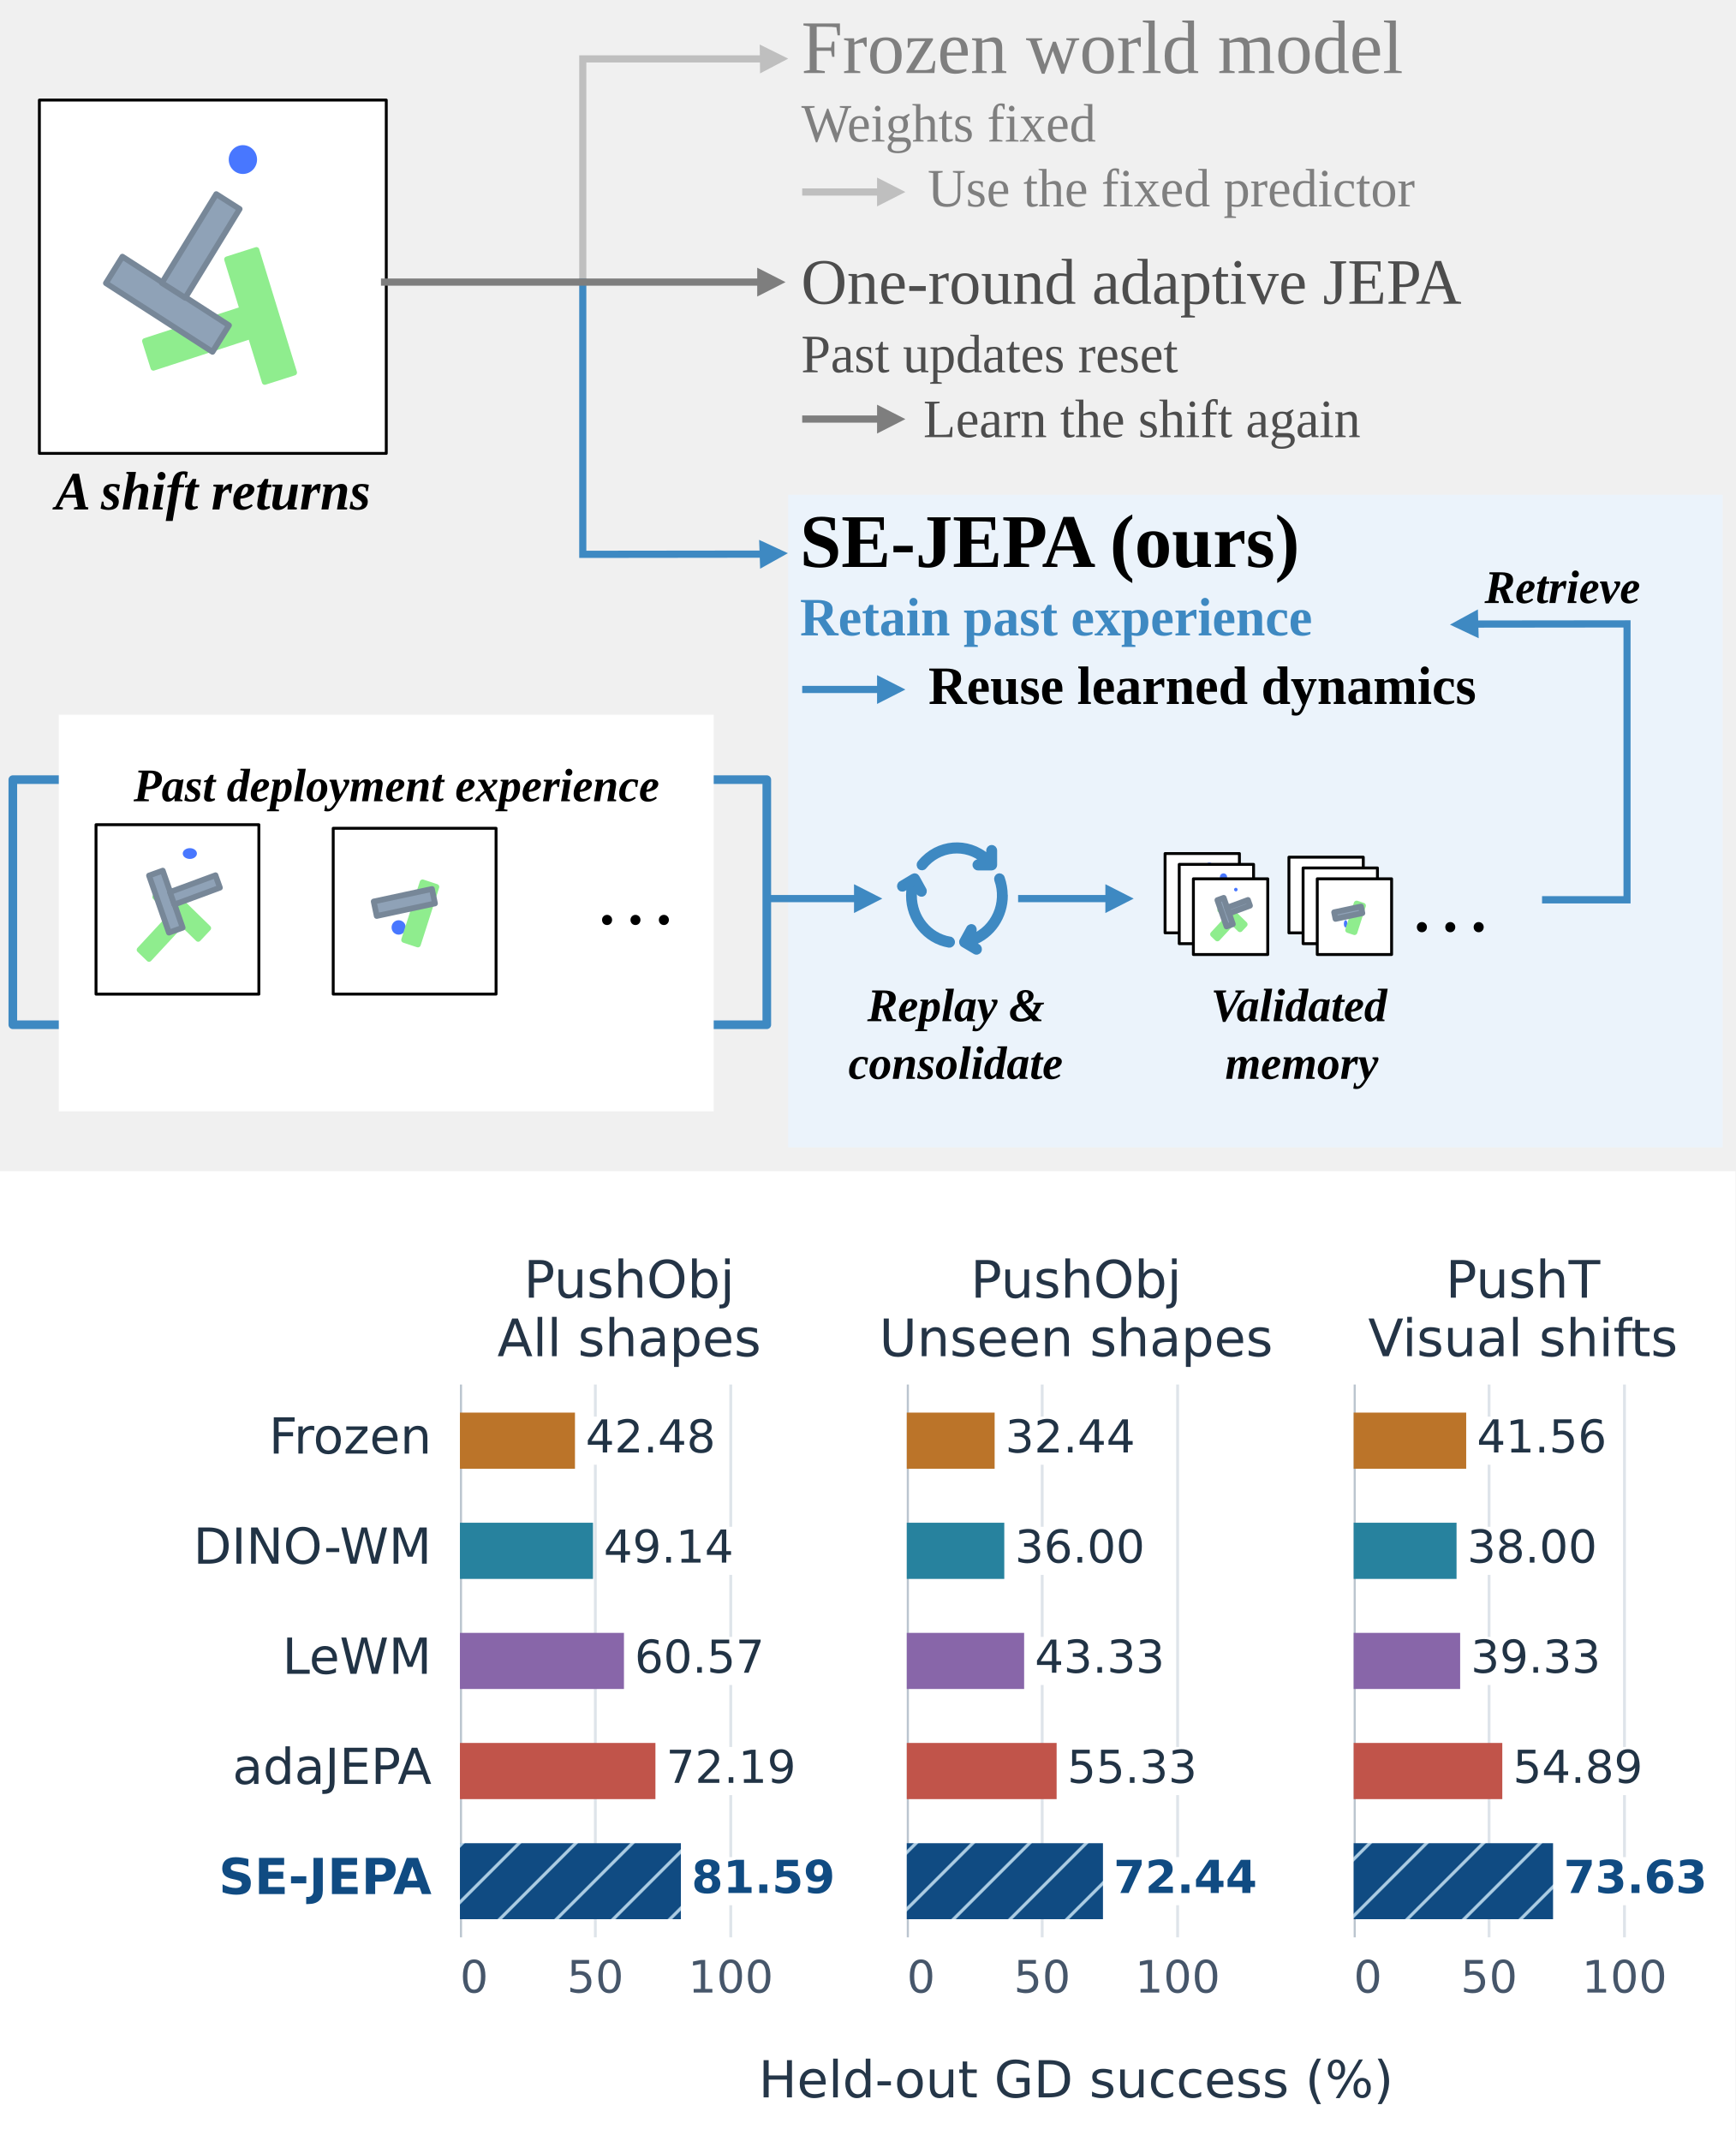
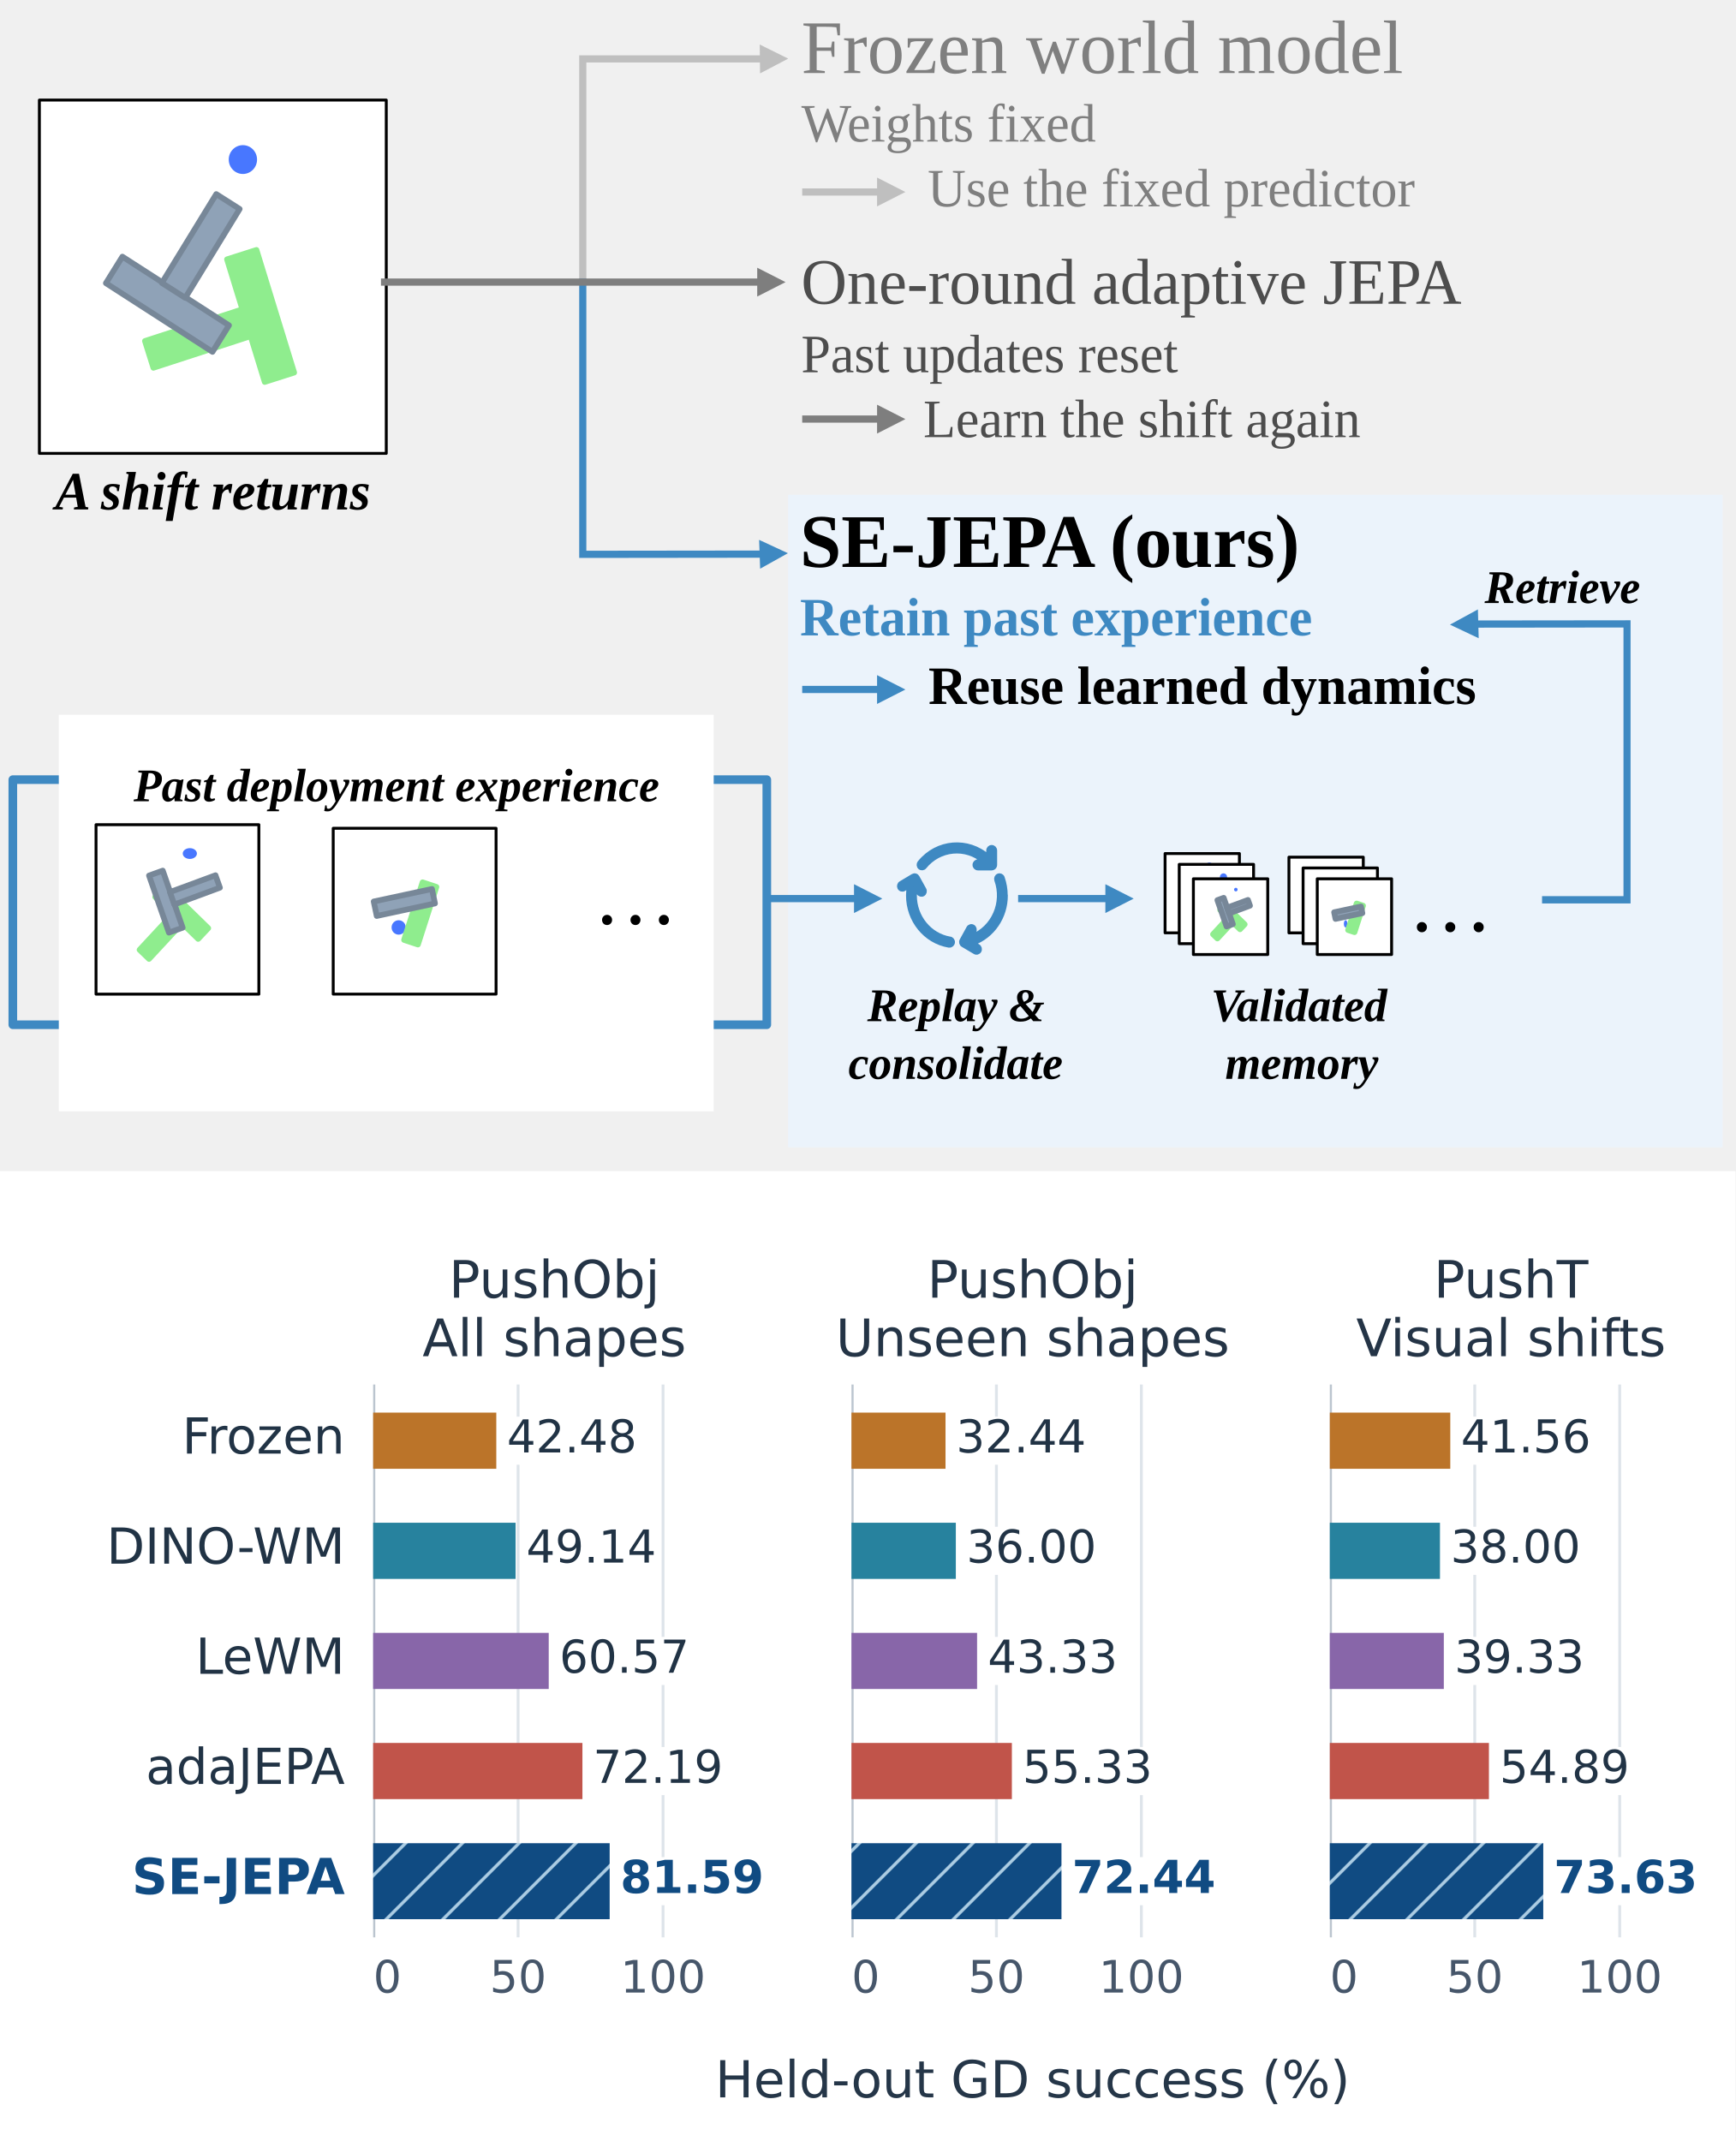
<svg xmlns="http://www.w3.org/2000/svg" width="244.8pt" height="302pt" viewBox="0 0 244.8 302" version="1.1">
  <g id="recurring-shift-schematic" transform="scale(0.6089552) translate(-235 -44)">
    <defs>
      <style>.st0, .st4, .st6, .st11, .st18, .st21, .st22, .st23, .st27, .st34, .st37 {isolation: isolate;}
.st0, .st11, .st21, .st23, .st34 {font-family: 'Times New Roman', serif;}
.st0, .st23, .st37 {font-size: 17.54px;}
.st0, .st34 {fill: #7f7f7f;}
.st73 {fill: #8fa2b7;
        stroke: #778798;}
.st73, .st74, .st75, .st76 {stroke-miterlimit: 8;}
.st73, .st77, .st76 {fill-rule: evenodd;}
.st73, .st76 {stroke-width: 1.33px;}
.st74 {stroke-width: 2px;}
.st74 {fill: none;}
.st74, .st81 {stroke: #3e89c2;}
.st85 {fill: #ebf3fb;}
.st4, .st6, .st18, .st22, .st37 {font-weight: 700;}
.st4, .st6, .st21, .st22, .st34 {font-size: 12.53px;}
.st4, .st22, .st37 {font-family: 'Times New Roman', serif;}
.st6, .st18 {font-family: 'Times New Roman', serif;
        font-style: italic;}
.st11 {font-size: 20.04px;}
.st88 {fill: #7e7e7e;}
.st89, .st75 {fill: #fff;}
.st18 {font-size: 10.86px;}
.st81, .st22, .st91 {fill: #3e89c2;}
.st77 {fill: #4877ff;}
.st21, .st23 {fill: #4d4d4d;}
.st75 {stroke: #000;
        stroke-width: .67px;}
.st94 {fill: #bfbfbf;}
.st76 {fill: #8fed8e;
        stroke: #8fed8e;}</style>
    </defs>
    <path class="st94" d="M369.16,109.09v-52.28h42.96v1.66h-42.14l.83-.82v51.43h-1.64ZM410.98,54.32l6.59,3.26-6.52,3.42-.08-6.68h.01Z" />
    <path class="st91" d="M369.16,108.51v64.73l42.88-.05v-1.67l-42.06.05.83.84v-63.88h-1.64ZM411.07,175.73l6.43-3.59-6.67-3.09.24,6.68Z" />
    <g class="st27">
      <text class="st6" transform="translate(284.3 162) scale(.98 1)" text-anchor="middle">
        <tspan x="0" y="0">A shift returns</tspan>
      </text>
    </g>
    <rect class="st75" x="244.12" y="67.18" width="80.35" height="81.84" />
    <path class="st77" d="M287.98,80.96c0-1.85,1.47-3.34,3.28-3.34s3.28,1.49,3.28,3.34-1.47,3.34-3.28,3.34-3.28-1.49-3.28-3.34Z" />
    <path class="st76" d="M303.13,130.3l-6.81,2.17-8.73-28.4,6.81-2.17,8.73,28.4h0Z" />
    <path class="st76" d="M270.53,129.19l-1.95-6.2,22.68-7.38,1.95,6.2-22.68,7.38Z" />
    <path class="st73" d="M259.53,109.59l3.82-6.14,24.69,15.91-3.82,6.14-24.69-15.91h0Z" />
    <path class="st73" d="M285.09,88.96l5.42,3.45-12.6,20.58-5.42-3.45,12.6-20.58Z" />
    <g class="st27">
      <text class="st34" transform="translate(449.86 91.81) scale(.98 1)">
        <tspan x="0" y="0">Use the fixed predictor</tspan>
      </text>
    </g>
    <path class="st94" d="M420.81,87.64h18.44v1.67h-18.44v-1.67ZM438.15,85.13l6.56,3.34-6.56,3.34v-6.68Z" />
    <path class="st88" d="M323.24,108.51h88.24v1.67h-88.24s0-1.67,0-1.67ZM410.39,106.01l6.56,3.34-6.56,3.34v-6.68Z" />
    <rect class="st85" x="417.54" y="158.61" width="216.46" height="151.15" />
    <rect class="st75" x="504.86" y="241.71" width="17.22" height="18.37" />
    <path class="st77" d="M514.28,244.63c0-.46.37-.84.83-.84s.83.37.83.84-.37.84-.83.84-.83-.37-.83-.84Z" />
    <path class="st76" d="M516.77,252.7l-1.08,1.14-4.59-4.47,1.08-1.14,4.59,4.47Z" />
    <path class="st76" d="M510.45,255.97l-1.01-.97,3.55-3.83,1.01.97-3.55,3.83Z" />
    <path class="st73" d="M510.45,247.08l1.46-.53,2.12,6.1-1.46.53-2.12-6.1Z" />
    <path class="st73" d="M517.54,247.05l.47,1.33-4.86,1.8-.47-1.33,4.86-1.8Z" />
    <rect class="st75" x="508.14" y="244.22" width="17.22" height="18.37" />
    <path class="st77" d="M517.56,247.14c0-.46.37-.84.83-.84s.83.37.83.84-.37.84-.83.84-.83-.37-.83-.84Z" />
    <path class="st76" d="M520.22,255.26l-1.08,1.14-4.59-4.47,1.08-1.14,4.59,4.47Z" />
    <path class="st76" d="M513.9,258.54l-1.01-.97,3.55-3.83,1.01.97-3.55,3.83Z" />
    <path class="st73" d="M513.9,249.65l1.46-.53,2.12,6.1-1.46.53-2.12-6.1Z" />
    <path class="st73" d="M520.99,249.61l.47,1.33-4.86,1.8-.47-1.33,4.86-1.8Z" />
    <rect class="st75" x="511.42" y="247.56" width="17.22" height="17.54" />
    <path class="st77" d="M520.84,250.06c0-.23.18-.42.41-.42s.41.19.41.42-.18.42-.41.42-.41-.19-.41-.42Z" />
    <path class="st76" d="M523.3,258.11l-1.08,1.14-4.59-4.47,1.08-1.14,4.59,4.47Z" />
    <path class="st76" d="M516.98,261.38l-1.01-.97,3.55-3.83,1.01.97-3.55,3.83Z" />
    <path class="st73" d="M516.98,252.5l1.46-.53,2.12,6.1-1.46.53-2.12-6.1Z" />
    <path class="st73" d="M524.06,252.46l.47,1.33-4.86,1.8-.47-1.33,4.86-1.8Z" />
    <rect class="st75" x="533.55" y="242.55" width="17.22" height="17.54" />
    <path class="st77" d="M539.71,252.57c0-.23.18-.42.41-.42s.41.19.41.42-.18.42-.41.42-.41-.19-.41-.42Z" />
    <path class="st76" d="M542.22,254.5l-1.48-.49,1.97-6.14,1.48.49-1.97,6.14Z" />
    <path class="st73" d="M543.72,248.58l.32,1.54-6.22,1.33-.32-1.54,6.22-1.33Z" />
    <rect class="st75" x="536.83" y="245.05" width="17.22" height="17.54" />
    <path class="st77" d="M542.99,255.07c0-.23.37-.42.83-.42s.83.19.83.42-.37.42-.83.42-.83-.19-.83-.42Z" />
    <path class="st76" d="M545.67,257.07l-1.48-.49,1.97-6.14,1.48.49-1.97,6.14Z" />
    <path class="st73" d="M547.17,251.13l.32,1.54-6.22,1.33-.32-1.54,6.22-1.33Z" />
    <rect class="st75" x="540.11" y="247.56" width="17.22" height="17.54" />
    <path class="st77" d="M546.27,257.99c0-.46.18-.84.41-.84s.41.37.41.84-.18.84-.41.84-.41-.37-.41-.84Z" />
    <path class="st76" d="M548.74,259.92l-1.48-.49,1.97-6.14,1.48.49-1.97,6.14Z" />
    <path class="st73" d="M550.24,253.98l.32,1.54-6.22,1.33-.32-1.54,6.22-1.33Z" />
    <g class="st27">
      <text class="st11" transform="translate(561.1 259.66) scale(.98 1)">
        <tspan x="0" y="0">…</tspan>
      </text>
    </g>
    <g class="st27">
      <text class="st18" transform="translate(515.5 280.54) scale(.98 1)">
        <tspan x="0" y="0">Validated</tspan>
      </text>
    </g>
    <g class="st27">
      <text class="st18" transform="translate(518.78 293.9) scale(.98 1)">
        <tspan x="0" y="0">memory</tspan>
      </text>
    </g>
    <g class="st27">
      <text class="st4" transform="translate(450.03 207.06) scale(.98 1)">
        <tspan x="0" y="0">Reuse learned dynamics</tspan>
      </text>
    </g>
    <path class="st91" d="M420.81,202.87h18.44v1.67h-18.44v-1.67ZM438.15,200.38l6.56,3.34-6.56,3.34v-6.68h0Z" />
    <g class="st27">
      <text class="st18" transform="translate(578.87 183.68) scale(.98 1)">
        <tspan x="0" y="0">Retrieve</tspan>
      </text>
    </g>
    <rect class="st74" x="237.97" y="224.59" width="174.64" height="56.78" />
    <rect class="st89" x="248.62" y="209.56" width="151.69" height="91.86" />
    <rect class="st75" x="257.24" y="235.03" width="37.72" height="39.25" />
    <path class="st77" d="M277.33,241.71c0-.69.73-1.25,1.64-1.25s1.64.56,1.64,1.25-.73,1.25-1.64,1.25-1.64-.56-1.64-1.25Z" />
    <path class="st76" d="M283.23,259l-2.33,2.48-9.95-9.71,2.33-2.48,9.95,9.71Z" />
    <path class="st76" d="M269.52,266.11l-2.19-2.1,7.72-8.32,2.19,2.11-7.72,8.32h0Z" />
    <path class="st73" d="M269.52,246.81l3.18-1.14,4.61,13.22-3.18,1.14-4.61-13.22Z" />
    <path class="st73" d="M284.91,246.74l1.03,2.88-10.56,3.9-1.02-2.88,10.56-3.9h-.01Z" />
    <rect class="st75" x="312.18" y="235.86" width="37.72" height="38.41" />
    <path class="st77" d="M325.7,258.83c0-.92.73-1.67,1.64-1.67s1.64.75,1.64,1.67-.73,1.67-1.64,1.67-1.64-.75-1.64-1.67Z" />
    <path class="st76" d="M331.8,262.78l-3.2-1.06,4.28-13.34,3.2,1.06s-4.28,13.34-4.28,13.34Z" />
    <path class="st73" d="M335.05,249.92l.7,3.35-13.49,2.9-.7-3.35,13.49-2.9Z" />
    <g class="st27">
      <text class="st11" transform="translate(372.37 257.99) scale(.98 1)">
        <tspan x="0" y="0">…</tspan>
      </text>
    </g>
    <g class="st27">
      <text class="st18" transform="translate(265.94 229.6) scale(.98 1)">
        <tspan x="0" y="0">Past deployment experience</tspan>
      </text>
    </g>
    <g>
      <path class="st81" d="M455.02,261.45c-4.71-.81-8.16-5.06-8.15-10.03,0-.62.07-1.23.18-1.83h.03l.69,1.24c.21.37.67.5,1.03.29.36-.22.48-.7.28-1.07l-1.59-2.87c-.1-.18-.26-.32-.46-.36-.19-.06-.4-.02-.57.08l-2.79,1.67c-.37.2-.5.68-.32,1.05.19.39.64.53,1.01.33.02,0,.03-.02.06-.04l1.15-.69c-.14.72-.21,1.47-.21,2.21-.01,5.73,3.96,10.64,9.39,11.57h.13c.41.04.78-.29.81-.72.03-.43-.28-.81-.69-.84v.02h.02Z" />
      <path class="st81" d="M467.91,251.4c0-1.4-.24-2.79-.7-4.1-.15-.41-.57-.61-.96-.46-.39.15-.58.61-.45,1,1.88,5.27-.69,11.13-5.75,13.09-.03.01-.07.02-.1.05h0l.69-1.25c.21-.37.08-.85-.28-1.07-.36-.22-.83-.08-1.03.29l-1.58,2.88c-.21.37-.08.85.28,1.06h0l2.78,1.65c.36.22.83.08,1.03-.29s.08-.85-.28-1.07l-1.17-.69c4.53-1.64,7.57-6.1,7.55-11.1h-.02Z" />
      <path class="st81" d="M461.52,243.56c-.41,0-.76.35-.76.78s.33.78.76.78h3.18c.15,0,.29-.05.4-.13l.06-.04.02-.02h0l.05-.04c.15-.15.23-.35.23-.56v-3.32c0-.43-.33-.78-.76-.78s-.76.35-.76.78v1.42h0c-4.74-4.2-11.86-3.62-15.89,1.32-.02.02-.03.05-.06.06-.26.33-.23.83.09,1.11.32.28.79.23,1.05-.09,3.45-4.29,9.58-4.86,13.71-1.3h-1.35.02Z" />
    </g>
    <g class="st27">
      <text class="st18" transform="translate(435.88 280.54) scale(.98 1)">
        <tspan x="0" y="0">Replay &amp;</tspan>
      </text>
    </g>
    <g class="st27">
      <text class="st18" transform="translate(431.51 293.9) scale(.98 1)">
        <tspan x="0" y="0">consolidate</tspan>
      </text>
    </g>
    <path class="st91" d="M592.19,251.58h19.68l-.83.84v-63.91l.83.84-35.55.04v-1.67l36.36-.04v65.59h-20.5v-1.69ZM577.5,191.84l-6.65-3.15,6.47-3.53.18,6.68h0Z" />
    <path class="st91" d="M412.62,251.31h21.29v1.67h-21.29v-1.67ZM432.81,248.81l6.56,3.34-6.56,3.34v-6.68h0Z" />
    <path class="st91" d="M470.82,251.31h21.29v1.67h-21.29v-1.67ZM491.03,248.81l6.56,3.34-6.56,3.34v-6.68h0Z" />
    <path class="st88" d="M420.81,140.24h18.44v1.67h-18.44v-1.67ZM438.15,137.74l6.56,3.34-6.56,3.34v-6.68h0Z" />
    <g class="st27">
      <text class="st23" style="font-size:15px" transform="translate(420.57 114.36) scale(.98 1)">
        <tspan x="0" y="0">One-round adaptive JEPA</tspan>
      </text>
    </g>
    <g class="st27">
      <text class="st21" transform="translate(420.57 130.22) scale(.98 1)">
        <tspan x="0" y="0">Past updates reset</tspan>
      </text>
    </g>
    <g class="st27">
      <text class="st21" transform="translate(448.86 145.25) scale(.98 1)">
        <tspan x="0" y="0">Learn the shift again</tspan>
      </text>
    </g>
    <g class="st27">
      <text class="st0" transform="translate(420.61 60.92) scale(.98 1)">
        <tspan x="0" y="0">Frozen world model</tspan>
      </text>
    </g>
    <g class="st27">
      <text class="st34" transform="translate(420.61 76.78) scale(.98 1)">
        <tspan x="0" y="0">Weights fixed</tspan>
      </text>
    </g>
    <g class="st27">
      <text class="st37" transform="translate(420.29 175.32) scale(.98 1)">
        <tspan x="0" y="0">SE-JEPA (ours)</tspan>
      </text>
    </g>
    <g class="st27">
      <text class="st22" transform="translate(420.29 191.18) scale(.98 1)">
        <tspan x="0" y="0">Retain past experience</tspan>
      </text>
    </g>
  </g>
  <g id="held-out-planning-success" transform="translate(0 165.2)">
    <defs>
      <style type="text/css">*{stroke-linejoin: round; stroke-linecap: butt}</style>
    </defs>
    <g id="figure_1">
      <g id="patch_1">
        <path d="M 0 136.8  L 244.8 136.8  L 244.8 0  L 0 0  z " style="fill: #ffffff" />
      </g>
      <g id="axes_1">
        <g id="patch_2">
-           <path d="M 64.872 108.072  L 112.621 108.072  L 112.621 30.096  L 64.872 30.096  z " style="fill: #ffffff" />
+           <path d="M 52.632 108.072  L 103.744 108.072  L 103.744 30.096  L 52.632 30.096  z " style="fill: #ffffff" />
        </g>
        <g id="line2d_1">
-           <path d="M 64.872 108.072  L 64.872 30.096  " clip-path="url(#pd72a1151b1)" style="fill: none; stroke: #bbc5cf; stroke-width: 0.6; stroke-linecap: square" />
+           <path d="M 52.632 108.072  L 52.632 30.096  " clip-path="url(#pdd5d672293)" style="fill: none; stroke: #bbc5cf; stroke-width: 0.6; stroke-linecap: square" />
        </g>
        <g id="line2d_2">
-           <path d="M 83.972 108.072  L 83.972 30.096  " clip-path="url(#pd72a1151b1)" style="fill: none; stroke: #dee4ea; stroke-width: 0.4; stroke-linecap: square" />
+           <path d="M 73.077 108.072  L 73.077 30.096  " clip-path="url(#pdd5d672293)" style="fill: none; stroke: #dee4ea; stroke-width: 0.4; stroke-linecap: square" />
        </g>
        <g id="line2d_3">
-           <path d="M 103.072 108.072  L 103.072 30.096  " clip-path="url(#pd72a1151b1)" style="fill: none; stroke: #dee4ea; stroke-width: 0.4; stroke-linecap: square" />
+           <path d="M 93.522 108.072  L 93.522 30.096  " clip-path="url(#pdd5d672293)" style="fill: none; stroke: #dee4ea; stroke-width: 0.4; stroke-linecap: square" />
        </g>
        <g id="GD-pushobj_all-Frozen">
-           <path d="M 64.872 34.057  L 81.099 34.057  L 81.099 41.979  L 64.872 41.979  z " clip-path="url(#pd72a1151b1)" style="fill: #bb7429" />
+           <path d="M 52.632 34.057  L 70.002 34.057  L 70.002 41.979  L 52.632 41.979  z " clip-path="url(#pdd5d672293)" style="fill: #bb7429" />
        </g>
        <g id="GD-pushobj_all-DINO-WM">
-           <path d="M 64.872 49.59  L 83.643 49.59  L 83.643 57.512  L 64.872 57.512  z " clip-path="url(#pd72a1151b1)" style="fill: #27829e" />
+           <path d="M 52.632 49.59  L 72.725 49.59  L 72.725 57.512  L 52.632 57.512  z " clip-path="url(#pdd5d672293)" style="fill: #27829e" />
        </g>
        <g id="GD-pushobj_all-LeWM">
-           <path d="M 64.872 65.123  L 88.009 65.123  L 88.009 73.045  L 64.872 73.045  z " clip-path="url(#pd72a1151b1)" style="fill: #8866a9" />
+           <path d="M 52.632 65.123  L 77.399 65.123  L 77.399 73.045  L 52.632 73.045  z " clip-path="url(#pdd5d672293)" style="fill: #8866a9" />
        </g>
        <g id="GD-pushobj_all-AdaJEPA">
-           <path d="M 64.872 80.656  L 92.448 80.656  L 92.448 88.578  L 64.872 88.578  z " clip-path="url(#pd72a1151b1)" style="fill: #c1544a" />
+           <path d="M 52.632 80.656  L 82.15 80.656  L 82.15 88.578  L 52.632 88.578  z " clip-path="url(#pdd5d672293)" style="fill: #c1544a" />
        </g>
        <g id="GD-pushobj_all-SE-JEPA">
-           <path d="M 64.872 94.791  L 96.039 94.791  L 96.039 105.509  L 64.872 105.509  z " clip-path="url(#pd72a1151b1)" style="fill: url(#h5310ae9c62)" />
+           <path d="M 52.632 94.791  L 85.994 94.791  L 85.994 105.509  L 52.632 105.509  z " clip-path="url(#pdd5d672293)" style="fill: url(#h5310ae9c62)" />
        </g>
        <g id="matplotlib.axis_1">
          <g id="xtick_1">
            <g id="line2d_4" />
            <g id="text_1">
-               <text style="font-size: 6.3px; font-family: 'DejaVu Sans'; text-anchor: start; fill: #46566a" x="64.872" y="115.859" transform="rotate(-0 64.872 115.8585)">0</text>
+               <text style="font-size: 6.3px; font-family: 'DejaVu Sans'; text-anchor: start; fill: #46566a" x="52.632" y="115.859" transform="rotate(-0 52.632 115.8585)">0</text>
            </g>
          </g>
          <g id="xtick_2">
            <g id="line2d_5" />
            <g id="text_2">
-               <text style="font-size: 6.3px; font-family: 'DejaVu Sans'; text-anchor: middle; fill: #46566a" x="83.972" y="115.859" transform="rotate(-0 83.97178 115.8585)">50</text>
+               <text style="font-size: 6.3px; font-family: 'DejaVu Sans'; text-anchor: middle; fill: #46566a" x="73.077" y="115.859" transform="rotate(-0 73.07684 115.8585)">50</text>
            </g>
          </g>
          <g id="xtick_3">
            <g id="line2d_6" />
            <g id="text_3">
-               <text style="font-size: 6.3px; font-family: 'DejaVu Sans'; text-anchor: middle; fill: #46566a" x="103.072" y="115.859" transform="rotate(-0 103.0716 115.8585)">100</text>
+               <text style="font-size: 6.3px; font-family: 'DejaVu Sans'; text-anchor: middle; fill: #46566a" x="93.522" y="115.859" transform="rotate(-0 93.52167 115.8585)">100</text>
            </g>
          </g>
        </g>
        <g id="matplotlib.axis_2" />
        <g id="text_4">
-           <text style="font-size: 7px; font-family: 'DejaVu Sans'; text-anchor: end; fill: #213345" x="60.872" y="39.836" transform="rotate(-0 60.872 39.83622)">Frozen</text>
+           <text style="font-size: 7px; font-family: 'DejaVu Sans'; text-anchor: end; fill: #213345" x="48.632" y="39.836" transform="rotate(-0 48.632 39.83622)">Frozen</text>
        </g>
        <g id="text_5">
          <g id="patch_3">
-             <path d="M 82.407 41.41  L 101.113 41.41  L 101.113 34.626  L 82.407 34.626  z " style="fill: #ffffff" />
-           </g>
-           <text style="font-size: 6.4px; font-family: 'DejaVu Sans'; text-anchor: start; fill: #213345" x="82.599" y="39.68" transform="rotate(-0 82.59917 39.68037)">42.48</text>
+             <path d="M 71.31 41.41  L 90.016 41.41  L 90.016 34.626  L 71.31 34.626  z " style="fill: #ffffff" />
+           </g>
+           <text style="font-size: 6.4px; font-family: 'DejaVu Sans'; text-anchor: start; fill: #213345" x="71.502" y="39.68" transform="rotate(-0 71.50193 39.68037)">42.48</text>
        </g>
        <g id="text_6">
-           <text style="font-size: 7px; font-family: 'DejaVu Sans'; text-anchor: end; fill: #213345" x="60.872" y="55.369" transform="rotate(-0 60.872 55.36929)">DINO-WM</text>
+           <text style="font-size: 7px; font-family: 'DejaVu Sans'; text-anchor: end; fill: #213345" x="48.632" y="55.369" transform="rotate(-0 48.632 55.36929)">DINO-WM</text>
        </g>
        <g id="text_7">
          <g id="patch_4">
-             <path d="M 84.951 56.943  L 103.657 56.943  L 103.657 50.159  L 84.951 50.159  z " style="fill: #ffffff" />
-           </g>
-           <text style="font-size: 6.4px; font-family: 'DejaVu Sans'; text-anchor: start; fill: #213345" x="85.143" y="55.213" transform="rotate(-0 85.14326 55.21343)">49.14</text>
+             <path d="M 74.033 56.943  L 92.739 56.943  L 92.739 50.159  L 74.033 50.159  z " style="fill: #ffffff" />
+           </g>
+           <text style="font-size: 6.4px; font-family: 'DejaVu Sans'; text-anchor: start; fill: #213345" x="74.225" y="55.213" transform="rotate(-0 74.22518 55.21343)">49.14</text>
        </g>
        <g id="text_8">
-           <text style="font-size: 7px; font-family: 'DejaVu Sans'; text-anchor: end; fill: #213345" x="60.872" y="70.902" transform="rotate(-0 60.872 70.90236)">LeWM</text>
+           <text style="font-size: 7px; font-family: 'DejaVu Sans'; text-anchor: end; fill: #213345" x="48.632" y="70.902" transform="rotate(-0 48.632 70.90236)">LeWM</text>
        </g>
        <g id="text_9">
          <g id="patch_5">
-             <path d="M 89.317 72.476  L 108.023 72.476  L 108.023 65.692  L 89.317 65.692  z " style="fill: #ffffff" />
-           </g>
-           <text style="font-size: 6.4px; font-family: 'DejaVu Sans'; text-anchor: start; fill: #213345" x="89.509" y="70.746" transform="rotate(-0 89.50947 70.7465)">60.57</text>
+             <path d="M 78.707 72.476  L 97.413 72.476  L 97.413 65.692  L 78.707 65.692  z " style="fill: #ffffff" />
+           </g>
+           <text style="font-size: 6.4px; font-family: 'DejaVu Sans'; text-anchor: start; fill: #213345" x="78.899" y="70.746" transform="rotate(-0 78.89887 70.7465)">60.57</text>
        </g>
        <g id="text_10">
-           <text style="font-size: 7px; font-family: 'DejaVu Sans'; text-anchor: end; fill: #213345" x="60.872" y="86.436" transform="rotate(-0 60.872 86.4357)">adaJEPA</text>
+           <text style="font-size: 7px; font-family: 'DejaVu Sans'; text-anchor: end; fill: #213345" x="48.632" y="86.436" transform="rotate(-0 48.632 86.4357)">adaJEPA</text>
        </g>
        <g id="text_11">
          <g id="patch_6">
-             <path d="M 93.756 88.009  L 112.462 88.009  L 112.462 81.225  L 93.756 81.225  z " style="fill: #ffffff" />
-           </g>
-           <text style="font-size: 6.4px; font-family: 'DejaVu Sans'; text-anchor: start; fill: #213345" x="93.948" y="86.28" transform="rotate(-0 93.94826 86.27957)">72.19</text>
+             <path d="M 83.458 88.009  L 102.164 88.009  L 102.164 81.225  L 83.458 81.225  z " style="fill: #ffffff" />
+           </g>
+           <text style="font-size: 6.4px; font-family: 'DejaVu Sans'; text-anchor: start; fill: #213345" x="83.65" y="86.28" transform="rotate(-0 83.65025 86.27957)">72.19</text>
        </g>
        <g id="text_12">
-           <text style="font-weight: 700; font-size: 7px; font-family: 'DejaVu Sans'; text-anchor: end; fill: #104b82" x="60.872" y="101.968" transform="rotate(-0 60.872 101.9685)">SE-JEPA</text>
+           <text style="font-weight: 700; font-size: 7px; font-family: 'DejaVu Sans'; text-anchor: end; fill: #104b82" x="48.632" y="101.968" transform="rotate(-0 48.632 101.9685)">SE-JEPA</text>
        </g>
        <g id="text_13">
          <g id="patch_7">
-             <path d="M 97.347 103.542  L 117.974 103.542  L 117.974 96.758  L 97.347 96.758  z " style="fill: #ffffff" />
-           </g>
-           <text style="font-weight: 700; font-size: 6.4px; font-family: 'DejaVu Sans'; text-anchor: start; fill: #104b82" x="97.539" y="101.813" transform="rotate(-0 97.53902 101.8126)">81.59</text>
+             <path d="M 87.302 103.542  L 107.929 103.542  L 107.929 96.758  L 87.302 96.758  z " style="fill: #ffffff" />
+           </g>
+           <text style="font-weight: 700; font-size: 6.4px; font-family: 'DejaVu Sans'; text-anchor: start; fill: #104b82" x="87.494" y="101.813" transform="rotate(-0 87.49388 101.8126)">81.59</text>
        </g>
        <g id="text_14">
-           <text style="font-size: 7.3px; font-family: 'DejaVu Sans'; fill: #243446" transform="translate(73.87754 17.847)">PushObj</text>
-           <text style="font-size: 7.3px; font-family: 'DejaVu Sans'; fill: #243446" transform="translate(70.14598 26.096)">All shapes</text>
+           <text style="font-size: 7.3px; font-family: 'DejaVu Sans'; fill: #243446" transform="translate(63.31886 17.847)">PushObj</text>
+           <text style="font-size: 7.3px; font-family: 'DejaVu Sans'; fill: #243446" transform="translate(59.5873 26.096)">All shapes</text>
        </g>
      </g>
      <g id="axes_2">
        <g id="patch_8">
-           <path d="M 127.901 108.072  L 175.651 108.072  L 175.651 30.096  L 127.901 30.096  z " style="fill: #ffffff" />
+           <path d="M 120.1 108.072  L 171.212 108.072  L 171.212 30.096  L 120.1 30.096  z " style="fill: #ffffff" />
        </g>
        <g id="line2d_7">
-           <path d="M 127.901 108.072  L 127.901 30.096  " clip-path="url(#pd09d841ab7)" style="fill: none; stroke: #bbc5cf; stroke-width: 0.6; stroke-linecap: square" />
+           <path d="M 120.1 108.072  L 120.1 30.096  " clip-path="url(#p771cbe2866)" style="fill: none; stroke: #bbc5cf; stroke-width: 0.6; stroke-linecap: square" />
        </g>
        <g id="line2d_8">
-           <path d="M 147.001 108.072  L 147.001 30.096  " clip-path="url(#pd09d841ab7)" style="fill: none; stroke: #dee4ea; stroke-width: 0.4; stroke-linecap: square" />
+           <path d="M 140.545 108.072  L 140.545 30.096  " clip-path="url(#p771cbe2866)" style="fill: none; stroke: #dee4ea; stroke-width: 0.4; stroke-linecap: square" />
        </g>
        <g id="line2d_9">
-           <path d="M 166.101 108.072  L 166.101 30.096  " clip-path="url(#pd09d841ab7)" style="fill: none; stroke: #dee4ea; stroke-width: 0.4; stroke-linecap: square" />
+           <path d="M 160.99 108.072  L 160.99 30.096  " clip-path="url(#p771cbe2866)" style="fill: none; stroke: #dee4ea; stroke-width: 0.4; stroke-linecap: square" />
        </g>
        <g id="GD-pushobj_unseen-Frozen">
-           <path d="M 127.901 34.057  L 140.293 34.057  L 140.293 41.979  L 127.901 41.979  z " clip-path="url(#pd09d841ab7)" style="fill: #bb7429" />
+           <path d="M 120.1 34.057  L 133.365 34.057  L 133.365 41.979  L 120.1 41.979  z " clip-path="url(#p771cbe2866)" style="fill: #bb7429" />
        </g>
        <g id="GD-pushobj_unseen-DINO-WM">
-           <path d="M 127.901 49.59  L 141.653 49.59  L 141.653 57.512  L 127.901 57.512  z " clip-path="url(#pd09d841ab7)" style="fill: #27829e" />
+           <path d="M 120.1 49.59  L 134.82 49.59  L 134.82 57.512  L 120.1 57.512  z " clip-path="url(#p771cbe2866)" style="fill: #27829e" />
        </g>
        <g id="GD-pushobj_unseen-LeWM">
-           <path d="M 127.901 65.123  L 144.453 65.123  L 144.453 73.045  L 127.901 73.045  z " clip-path="url(#pd09d841ab7)" style="fill: #8866a9" />
+           <path d="M 120.1 65.123  L 137.817 65.123  L 137.817 73.045  L 120.1 73.045  z " clip-path="url(#p771cbe2866)" style="fill: #8866a9" />
        </g>
        <g id="GD-pushobj_unseen-AdaJEPA">
-           <path d="M 127.901 80.656  L 149.037 80.656  L 149.037 88.578  L 127.901 88.578  z " clip-path="url(#pd09d841ab7)" style="fill: #c1544a" />
+           <path d="M 120.1 80.656  L 142.724 80.656  L 142.724 88.578  L 120.1 88.578  z " clip-path="url(#p771cbe2866)" style="fill: #c1544a" />
        </g>
        <g id="GD-pushobj_unseen-SE-JEPA">
-           <path d="M 127.901 94.791  L 155.573 94.791  L 155.573 105.509  L 127.901 105.509  z " clip-path="url(#pd09d841ab7)" style="fill: url(#h5310ae9c62)" />
+           <path d="M 120.1 94.791  L 149.72 94.791  L 149.72 105.509  L 120.1 105.509  z " clip-path="url(#p771cbe2866)" style="fill: url(#h5310ae9c62)" />
        </g>
        <g id="matplotlib.axis_3">
          <g id="xtick_4">
            <g id="line2d_10" />
            <g id="text_15">
-               <text style="font-size: 6.3px; font-family: 'DejaVu Sans'; text-anchor: start; fill: #46566a" x="127.901" y="115.859" transform="rotate(-0 127.9013 115.8585)">0</text>
+               <text style="font-size: 6.3px; font-family: 'DejaVu Sans'; text-anchor: start; fill: #46566a" x="120.1" y="115.859" transform="rotate(-0 120.1 115.8585)">0</text>
            </g>
          </g>
          <g id="xtick_5">
            <g id="line2d_11" />
            <g id="text_16">
-               <text style="font-size: 6.3px; font-family: 'DejaVu Sans'; text-anchor: middle; fill: #46566a" x="147.001" y="115.859" transform="rotate(-0 147.0011 115.8585)">50</text>
+               <text style="font-size: 6.3px; font-family: 'DejaVu Sans'; text-anchor: middle; fill: #46566a" x="140.545" y="115.859" transform="rotate(-0 140.5448 115.8585)">50</text>
            </g>
          </g>
          <g id="xtick_6">
            <g id="line2d_12" />
            <g id="text_17">
-               <text style="font-size: 6.3px; font-family: 'DejaVu Sans'; text-anchor: middle; fill: #46566a" x="166.101" y="115.859" transform="rotate(-0 166.1008 115.8585)">100</text>
+               <text style="font-size: 6.3px; font-family: 'DejaVu Sans'; text-anchor: middle; fill: #46566a" x="160.99" y="115.859" transform="rotate(-0 160.9896 115.8585)">100</text>
            </g>
          </g>
        </g>
        <g id="matplotlib.axis_4" />
        <g id="text_18">
          <g id="patch_9">
-             <path d="M 141.601 41.41  L 160.307 41.41  L 160.307 34.626  L 141.601 34.626  z " style="fill: #ffffff" />
-           </g>
-           <text style="font-size: 6.4px; font-family: 'DejaVu Sans'; text-anchor: start; fill: #213345" x="141.793" y="39.68" transform="rotate(-0 141.7932 39.68037)">32.44</text>
+             <path d="M 134.673 41.41  L 153.379 41.41  L 153.379 34.626  L 134.673 34.626  z " style="fill: #ffffff" />
+           </g>
+           <text style="font-size: 6.4px; font-family: 'DejaVu Sans'; text-anchor: start; fill: #213345" x="134.865" y="39.68" transform="rotate(-0 134.8646 39.68037)">32.44</text>
        </g>
        <g id="text_19">
          <g id="patch_10">
-             <path d="M 142.961 56.943  L 161.667 56.943  L 161.667 50.159  L 142.961 50.159  z " style="fill: #ffffff" />
-           </g>
-           <text style="font-size: 6.4px; font-family: 'DejaVu Sans'; text-anchor: start; fill: #213345" x="143.153" y="55.213" transform="rotate(-0 143.1531 55.21343)">36.00</text>
+             <path d="M 136.128 56.943  L 154.834 56.943  L 154.834 50.159  L 136.128 50.159  z " style="fill: #ffffff" />
+           </g>
+           <text style="font-size: 6.4px; font-family: 'DejaVu Sans'; text-anchor: start; fill: #213345" x="136.32" y="55.213" transform="rotate(-0 136.3202 55.21343)">36.00</text>
        </g>
        <g id="text_20">
          <g id="patch_11">
-             <path d="M 145.761 72.476  L 164.467 72.476  L 164.467 65.692  L 145.761 65.692  z " style="fill: #ffffff" />
-           </g>
-           <text style="font-size: 6.4px; font-family: 'DejaVu Sans'; text-anchor: start; fill: #213345" x="145.953" y="70.746" transform="rotate(-0 145.9531 70.7465)">43.33</text>
+             <path d="M 139.125 72.476  L 157.831 72.476  L 157.831 65.692  L 139.125 65.692  z " style="fill: #ffffff" />
+           </g>
+           <text style="font-size: 6.4px; font-family: 'DejaVu Sans'; text-anchor: start; fill: #213345" x="139.317" y="70.746" transform="rotate(-0 139.3175 70.7465)">43.33</text>
        </g>
        <g id="text_21">
          <g id="patch_12">
-             <path d="M 150.345 88.009  L 169.051 88.009  L 169.051 81.225  L 150.345 81.225  z " style="fill: #ffffff" />
-           </g>
-           <text style="font-size: 6.4px; font-family: 'DejaVu Sans'; text-anchor: start; fill: #213345" x="150.537" y="86.28" transform="rotate(-0 150.5371 86.27957)">55.33</text>
+             <path d="M 144.032 88.009  L 162.738 88.009  L 162.738 81.225  L 144.032 81.225  z " style="fill: #ffffff" />
+           </g>
+           <text style="font-size: 6.4px; font-family: 'DejaVu Sans'; text-anchor: start; fill: #213345" x="144.224" y="86.28" transform="rotate(-0 144.2242 86.27957)">55.33</text>
        </g>
        <g id="text_22">
          <g id="patch_13">
-             <path d="M 156.881 103.542  L 177.508 103.542  L 177.508 96.758  L 156.881 96.758  z " style="fill: #ffffff" />
-           </g>
-           <text style="font-weight: 700; font-size: 6.4px; font-family: 'DejaVu Sans'; text-anchor: start; fill: #104b82" x="157.073" y="101.813" transform="rotate(-0 157.073 101.8126)">72.44</text>
+             <path d="M 151.028 103.542  L 171.655 103.542  L 171.655 96.758  L 151.028 96.758  z " style="fill: #ffffff" />
+           </g>
+           <text style="font-weight: 700; font-size: 6.4px; font-family: 'DejaVu Sans'; text-anchor: start; fill: #104b82" x="151.22" y="101.813" transform="rotate(-0 151.2204 101.8126)">72.44</text>
        </g>
        <g id="text_23">
-           <text style="font-size: 7.3px; font-family: 'DejaVu Sans'; fill: #243446" transform="translate(136.9068 17.847)">PushObj</text>
-           <text style="font-size: 7.3px; font-family: 'DejaVu Sans'; fill: #243446" transform="translate(124.0092 26.096)">Unseen shapes</text>
+           <text style="font-size: 7.3px; font-family: 'DejaVu Sans'; fill: #243446" transform="translate(130.7868 17.847)">PushObj</text>
+           <text style="font-size: 7.3px; font-family: 'DejaVu Sans'; fill: #243446" transform="translate(117.8892 26.096)">Unseen shapes</text>
        </g>
      </g>
      <g id="axes_3">
        <g id="patch_14">
-           <path d="M 190.931 108.072  L 238.68 108.072  L 238.68 30.096  L 190.931 30.096  z " style="fill: #ffffff" />
+           <path d="M 187.568 108.072  L 238.68 108.072  L 238.68 30.096  L 187.568 30.096  z " style="fill: #ffffff" />
        </g>
        <g id="line2d_13">
-           <path d="M 190.931 108.072  L 190.931 30.096  " clip-path="url(#p535675c987)" style="fill: none; stroke: #bbc5cf; stroke-width: 0.6; stroke-linecap: square" />
+           <path d="M 187.568 108.072  L 187.568 30.096  " clip-path="url(#pa4dda18ec5)" style="fill: none; stroke: #bbc5cf; stroke-width: 0.6; stroke-linecap: square" />
        </g>
        <g id="line2d_14">
-           <path d="M 210.03 108.072  L 210.03 30.096  " clip-path="url(#p535675c987)" style="fill: none; stroke: #dee4ea; stroke-width: 0.4; stroke-linecap: square" />
+           <path d="M 208.013 108.072  L 208.013 30.096  " clip-path="url(#pa4dda18ec5)" style="fill: none; stroke: #dee4ea; stroke-width: 0.4; stroke-linecap: square" />
        </g>
        <g id="line2d_15">
-           <path d="M 229.13 108.072  L 229.13 30.096  " clip-path="url(#p535675c987)" style="fill: none; stroke: #dee4ea; stroke-width: 0.4; stroke-linecap: square" />
+           <path d="M 228.458 108.072  L 228.458 30.096  " clip-path="url(#pa4dda18ec5)" style="fill: none; stroke: #dee4ea; stroke-width: 0.4; stroke-linecap: square" />
        </g>
        <g id="GD-pusht_shift-Frozen">
-           <path d="M 190.931 34.057  L 206.806 34.057  L 206.806 41.979  L 190.931 41.979  z " clip-path="url(#p535675c987)" style="fill: #bb7429" />
+           <path d="M 187.568 34.057  L 204.562 34.057  L 204.562 41.979  L 187.568 41.979  z " clip-path="url(#pa4dda18ec5)" style="fill: #bb7429" />
        </g>
        <g id="GD-pusht_shift-DINO-WM">
-           <path d="M 190.931 49.59  L 205.446 49.59  L 205.446 57.512  L 190.931 57.512  z " clip-path="url(#p535675c987)" style="fill: #27829e" />
+           <path d="M 187.568 49.59  L 203.106 49.59  L 203.106 57.512  L 187.568 57.512  z " clip-path="url(#pa4dda18ec5)" style="fill: #27829e" />
        </g>
        <g id="GD-pusht_shift-LeWM">
-           <path d="M 190.931 65.123  L 205.954 65.123  L 205.954 73.045  L 190.931 73.045  z " clip-path="url(#p535675c987)" style="fill: #8866a9" />
+           <path d="M 187.568 65.123  L 203.65 65.123  L 203.65 73.045  L 187.568 73.045  z " clip-path="url(#pa4dda18ec5)" style="fill: #8866a9" />
        </g>
        <g id="GD-pusht_shift-AdaJEPA">
-           <path d="M 190.931 80.656  L 211.898 80.656  L 211.898 88.578  L 190.931 88.578  z " clip-path="url(#p535675c987)" style="fill: #c1544a" />
+           <path d="M 187.568 80.656  L 210.012 80.656  L 210.012 88.578  L 187.568 88.578  z " clip-path="url(#pa4dda18ec5)" style="fill: #c1544a" />
        </g>
        <g id="GD-pusht_shift-SE-JEPA">
-           <path d="M 190.931 94.791  L 219.057 94.791  L 219.057 105.509  L 190.931 105.509  z " clip-path="url(#p535675c987)" style="fill: url(#h5310ae9c62)" />
+           <path d="M 187.568 94.791  L 217.675 94.791  L 217.675 105.509  L 187.568 105.509  z " clip-path="url(#pa4dda18ec5)" style="fill: url(#h5310ae9c62)" />
        </g>
        <g id="matplotlib.axis_5">
          <g id="xtick_7">
            <g id="line2d_16" />
            <g id="text_24">
-               <text style="font-size: 6.3px; font-family: 'DejaVu Sans'; text-anchor: start; fill: #46566a" x="190.931" y="115.859" transform="rotate(-0 190.9305 115.8585)">0</text>
+               <text style="font-size: 6.3px; font-family: 'DejaVu Sans'; text-anchor: start; fill: #46566a" x="187.568" y="115.859" transform="rotate(-0 187.5679 115.8585)">0</text>
            </g>
          </g>
          <g id="xtick_8">
            <g id="line2d_17" />
            <g id="text_25">
-               <text style="font-size: 6.3px; font-family: 'DejaVu Sans'; text-anchor: middle; fill: #46566a" x="210.03" y="115.859" transform="rotate(-0 210.0303 115.8585)">50</text>
+               <text style="font-size: 6.3px; font-family: 'DejaVu Sans'; text-anchor: middle; fill: #46566a" x="208.013" y="115.859" transform="rotate(-0 208.0127 115.8585)">50</text>
            </g>
          </g>
          <g id="xtick_9">
            <g id="line2d_18" />
            <g id="text_26">
-               <text style="font-size: 6.3px; font-family: 'DejaVu Sans'; text-anchor: middle; fill: #46566a" x="229.13" y="115.859" transform="rotate(-0 229.1301 115.8585)">100</text>
+               <text style="font-size: 6.3px; font-family: 'DejaVu Sans'; text-anchor: middle; fill: #46566a" x="228.458" y="115.859" transform="rotate(-0 228.4576 115.8585)">100</text>
            </g>
          </g>
        </g>
        <g id="matplotlib.axis_6" />
        <g id="text_27">
          <g id="patch_15">
-             <path d="M 208.114 41.41  L 226.82 41.41  L 226.82 34.626  L 208.114 34.626  z " style="fill: #ffffff" />
-           </g>
-           <text style="font-size: 6.4px; font-family: 'DejaVu Sans'; text-anchor: start; fill: #213345" x="208.306" y="39.68" transform="rotate(-0 208.3063 39.68037)">41.56</text>
+             <path d="M 205.87 41.41  L 224.576 41.41  L 224.576 34.626  L 205.87 34.626  z " style="fill: #ffffff" />
+           </g>
+           <text style="font-size: 6.4px; font-family: 'DejaVu Sans'; text-anchor: start; fill: #213345" x="206.062" y="39.68" transform="rotate(-0 206.0617 39.68037)">41.56</text>
        </g>
        <g id="text_28">
          <g id="patch_16">
-             <path d="M 206.754 56.943  L 225.46 56.943  L 225.46 50.159  L 206.754 50.159  z " style="fill: #ffffff" />
-           </g>
-           <text style="font-size: 6.4px; font-family: 'DejaVu Sans'; text-anchor: start; fill: #213345" x="206.946" y="55.213" transform="rotate(-0 206.9464 55.21343)">38.00</text>
+             <path d="M 204.414 56.943  L 223.12 56.943  L 223.12 50.159  L 204.414 50.159  z " style="fill: #ffffff" />
+           </g>
+           <text style="font-size: 6.4px; font-family: 'DejaVu Sans'; text-anchor: start; fill: #213345" x="204.606" y="55.213" transform="rotate(-0 204.606 55.21343)">38.00</text>
        </g>
        <g id="text_29">
          <g id="patch_17">
-             <path d="M 207.262 72.476  L 225.968 72.476  L 225.968 65.692  L 207.262 65.692  z " style="fill: #ffffff" />
-           </g>
-           <text style="font-size: 6.4px; font-family: 'DejaVu Sans'; text-anchor: start; fill: #213345" x="207.454" y="70.746" transform="rotate(-0 207.4544 70.7465)">39.33</text>
+             <path d="M 204.958 72.476  L 223.664 72.476  L 223.664 65.692  L 204.958 65.692  z " style="fill: #ffffff" />
+           </g>
+           <text style="font-size: 6.4px; font-family: 'DejaVu Sans'; text-anchor: start; fill: #213345" x="205.15" y="70.746" transform="rotate(-0 205.1498 70.7465)">39.33</text>
        </g>
        <g id="text_30">
          <g id="patch_18">
-             <path d="M 213.206 88.009  L 231.912 88.009  L 231.912 81.225  L 213.206 81.225  z " style="fill: #ffffff" />
-           </g>
-           <text style="font-size: 6.4px; font-family: 'DejaVu Sans'; text-anchor: start; fill: #213345" x="213.398" y="86.28" transform="rotate(-0 213.3983 86.27957)">54.89</text>
+             <path d="M 211.32 88.009  L 230.026 88.009  L 230.026 81.225  L 211.32 81.225  z " style="fill: #ffffff" />
+           </g>
+           <text style="font-size: 6.4px; font-family: 'DejaVu Sans'; text-anchor: start; fill: #213345" x="211.512" y="86.28" transform="rotate(-0 211.5123 86.27957)">54.89</text>
        </g>
        <g id="text_31">
          <g id="patch_19">
-             <path d="M 220.365 103.542  L 240.992 103.542  L 240.992 96.758  L 220.365 96.758  z " style="fill: #ffffff" />
-           </g>
-           <text style="font-weight: 700; font-size: 6.4px; font-family: 'DejaVu Sans'; text-anchor: start; fill: #104b82" x="220.557" y="101.813" transform="rotate(-0 220.5569 101.8126)">73.63</text>
+             <path d="M 218.983 103.542  L 239.61 103.542  L 239.61 96.758  L 218.983 96.758  z " style="fill: #ffffff" />
+           </g>
+           <text style="font-weight: 700; font-size: 6.4px; font-family: 'DejaVu Sans'; text-anchor: start; fill: #104b82" x="219.175" y="101.813" transform="rotate(-0 219.175 101.8126)">73.63</text>
        </g>
        <g id="text_32">
-           <text style="font-size: 7.3px; font-family: 'DejaVu Sans'; fill: #243446" transform="translate(203.9112 17.847)">PushT</text>
-           <text style="font-size: 7.3px; font-family: 'DejaVu Sans'; fill: #243446" transform="translate(192.9674 26.096)">Visual shifts</text>
+           <text style="font-size: 7.3px; font-family: 'DejaVu Sans'; fill: #243446" transform="translate(202.2298 17.847)">PushT</text>
+           <text style="font-size: 7.3px; font-family: 'DejaVu Sans'; fill: #243446" transform="translate(191.2861 26.096)">Visual shifts</text>
        </g>
      </g>
      <g id="text_33">
-         <text style="font-size: 7.2px; font-family: 'DejaVu Sans'; text-anchor: middle; fill: #253648" x="151.776" y="130.644" transform="rotate(-0 151.776 130.644)">Held-out GD success (%)</text>
+         <text style="font-size: 7.2px; font-family: 'DejaVu Sans'; text-anchor: middle; fill: #253648" x="145.656" y="130.644" transform="rotate(-0 145.656 130.644)">Held-out GD success (%)</text>
      </g>
    </g>
    <defs>
-       <clipPath id="pd72a1151b1">
-         <rect x="64.872" y="30.096" width="47.749" height="77.976" />
+       <clipPath id="pdd5d672293">
+         <rect x="52.632" y="30.096" width="51.112" height="77.976" />
      </clipPath>
-       <clipPath id="pd09d841ab7">
-         <rect x="127.901" y="30.096" width="47.749" height="77.976" />
+       <clipPath id="p771cbe2866">
+         <rect x="120.1" y="30.096" width="51.112" height="77.976" />
      </clipPath>
-       <clipPath id="p535675c987">
-         <rect x="190.931" y="30.096" width="47.749" height="77.976" />
+       <clipPath id="pa4dda18ec5">
+         <rect x="187.568" y="30.096" width="51.112" height="77.976" />
      </clipPath>
    </defs>
    <defs>
      <pattern id="h5310ae9c62" patternUnits="userSpaceOnUse" x="0" y="0" width="72" height="72">
        <rect x="0" y="0" width="73" height="73" fill="#104b82" />
        <path d="M -36 36  L 36 -36  M -32 40  L 40 -32  M -28 44  L 44 -28  M -24 48  L 48 -24  M -20 52  L 52 -20  M -16 56  L 56 -16  M -12 60  L 60 -12  M -8 64  L 64 -8  M -4 68  L 68 -4  M 0 72  L 72 0  M 4 76  L 76 4  M 8 80  L 80 8  M 12 84  L 84 12  M 16 88  L 88 16  M 20 92  L 92 20  M 24 96  L 96 24  M 28 100  L 100 28  M 32 104  L 104 32  M 36 108  L 108 36  " style="fill: #aacbe2; stroke: #aacbe2; stroke-width: 0.45; stroke-linecap: butt; stroke-linejoin: miter" />
      </pattern>
    </defs>
  </g>
</svg>
